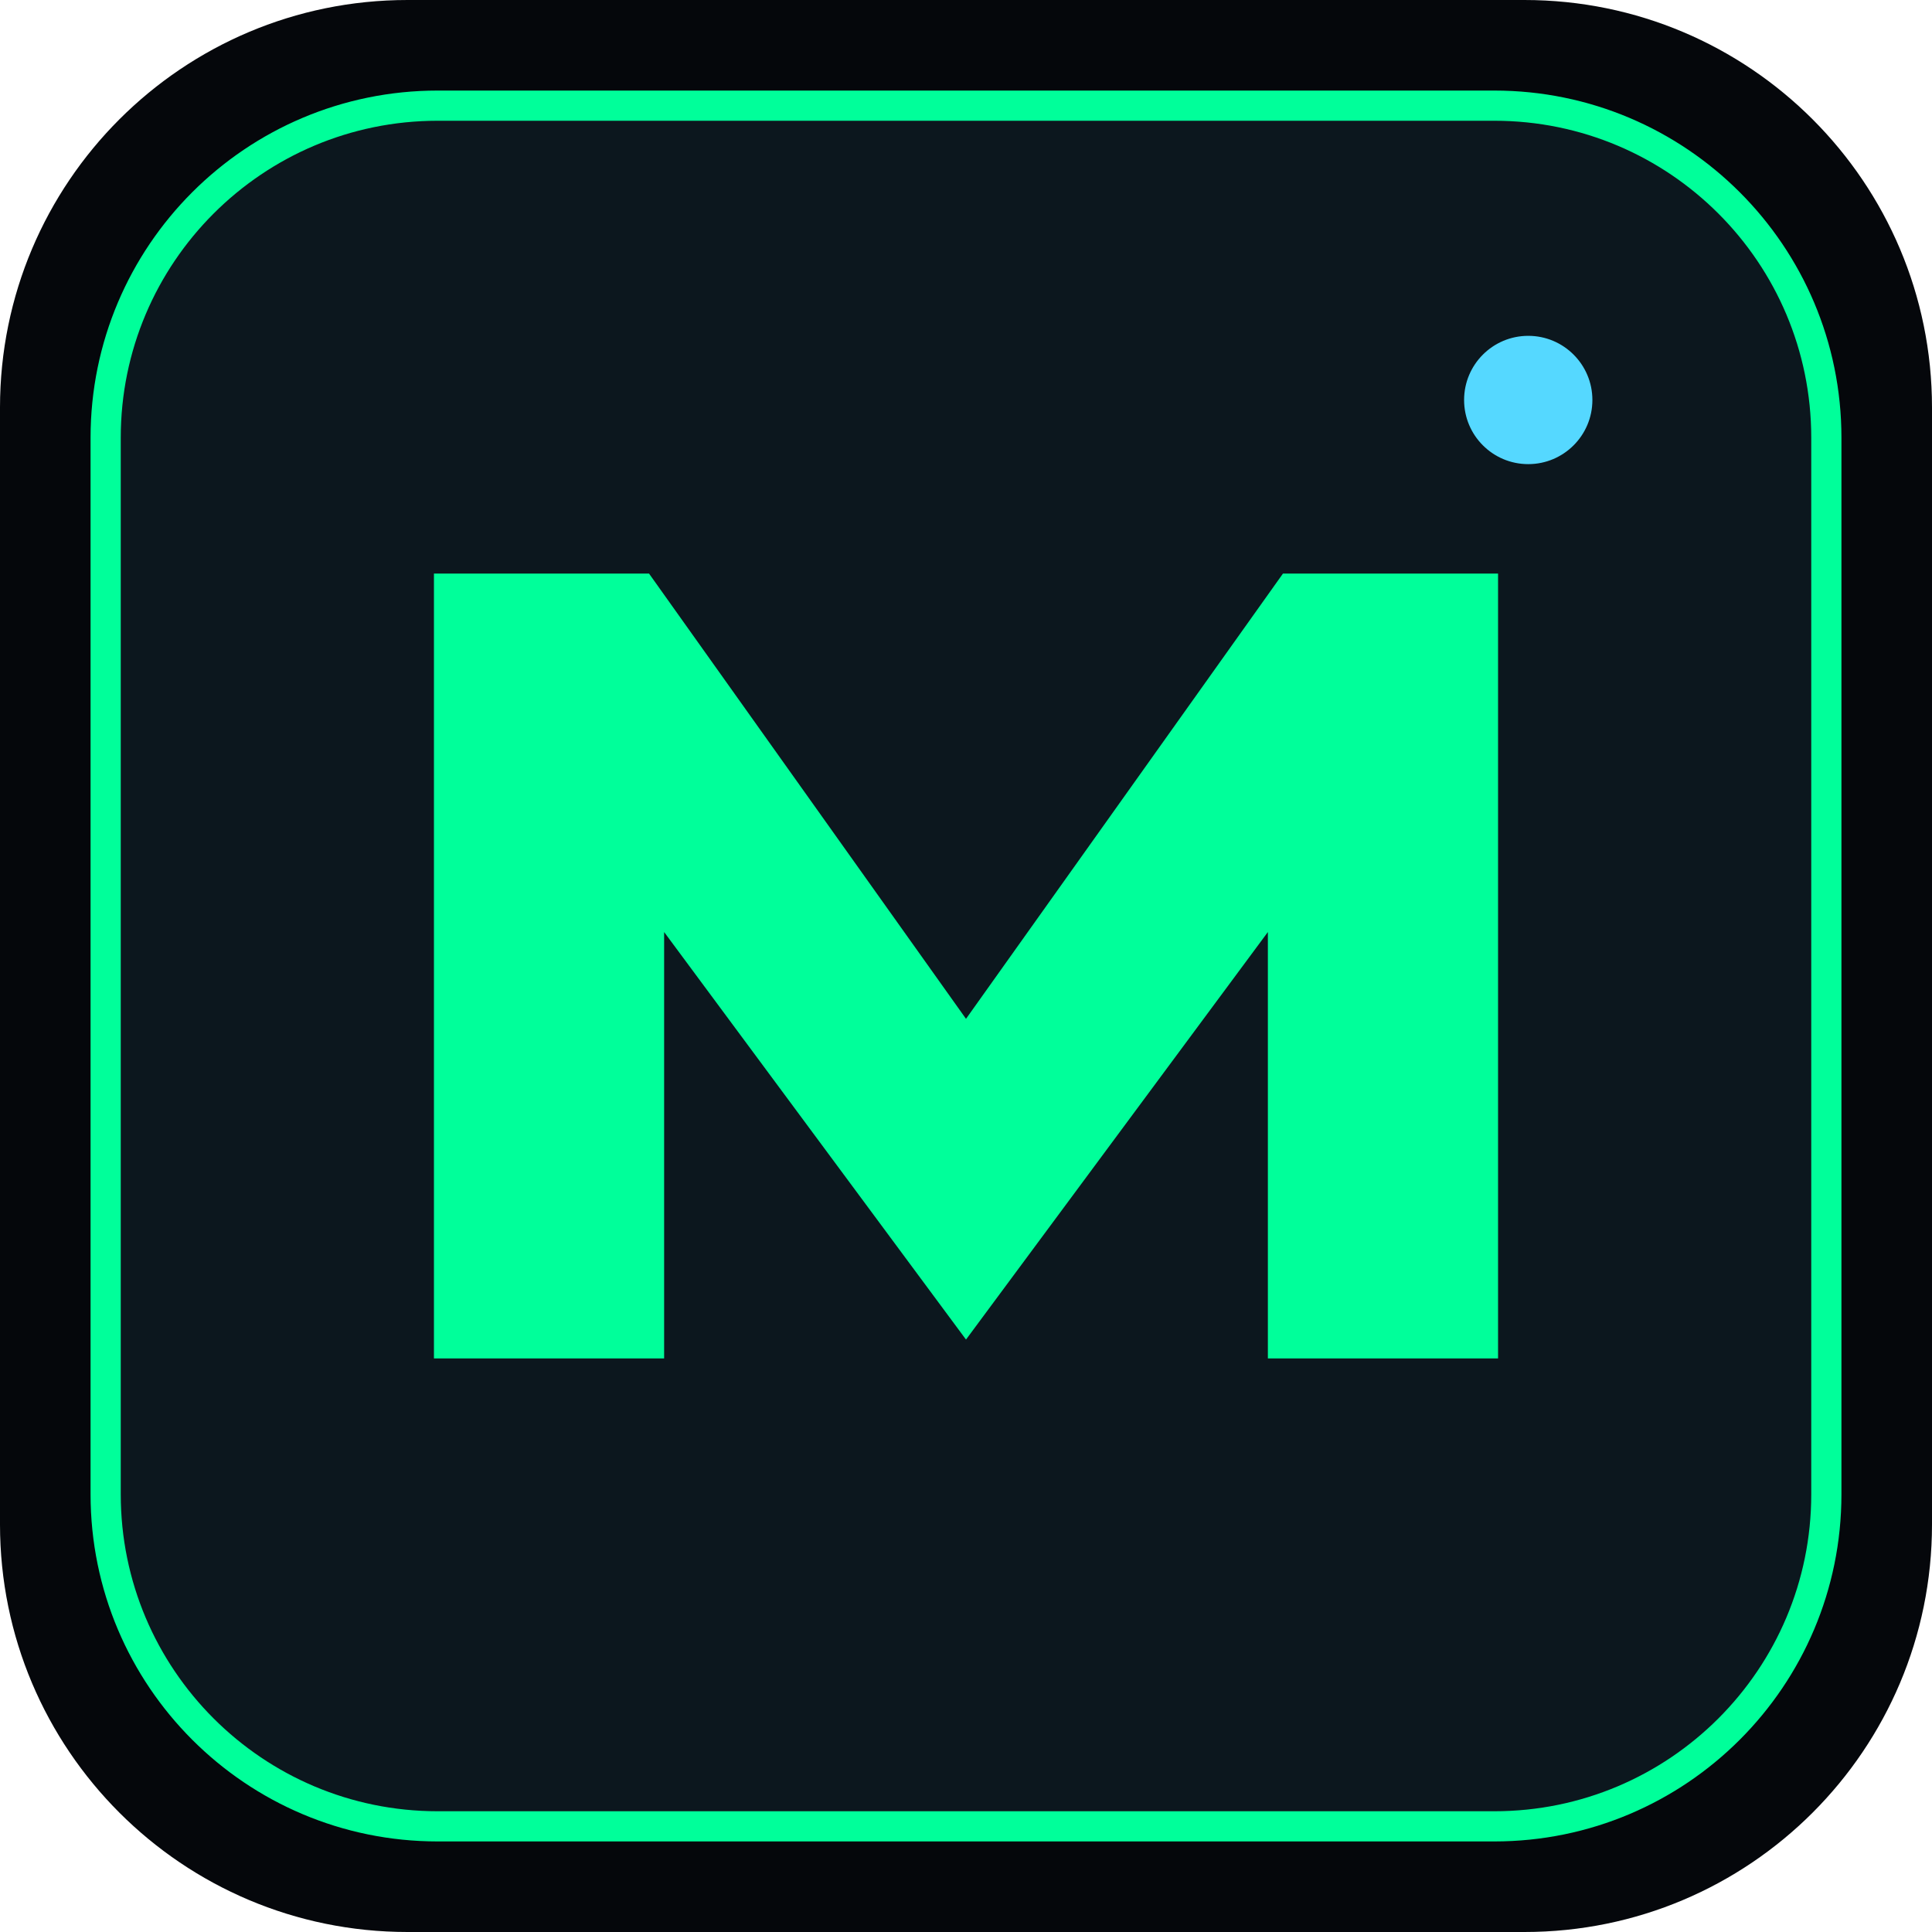
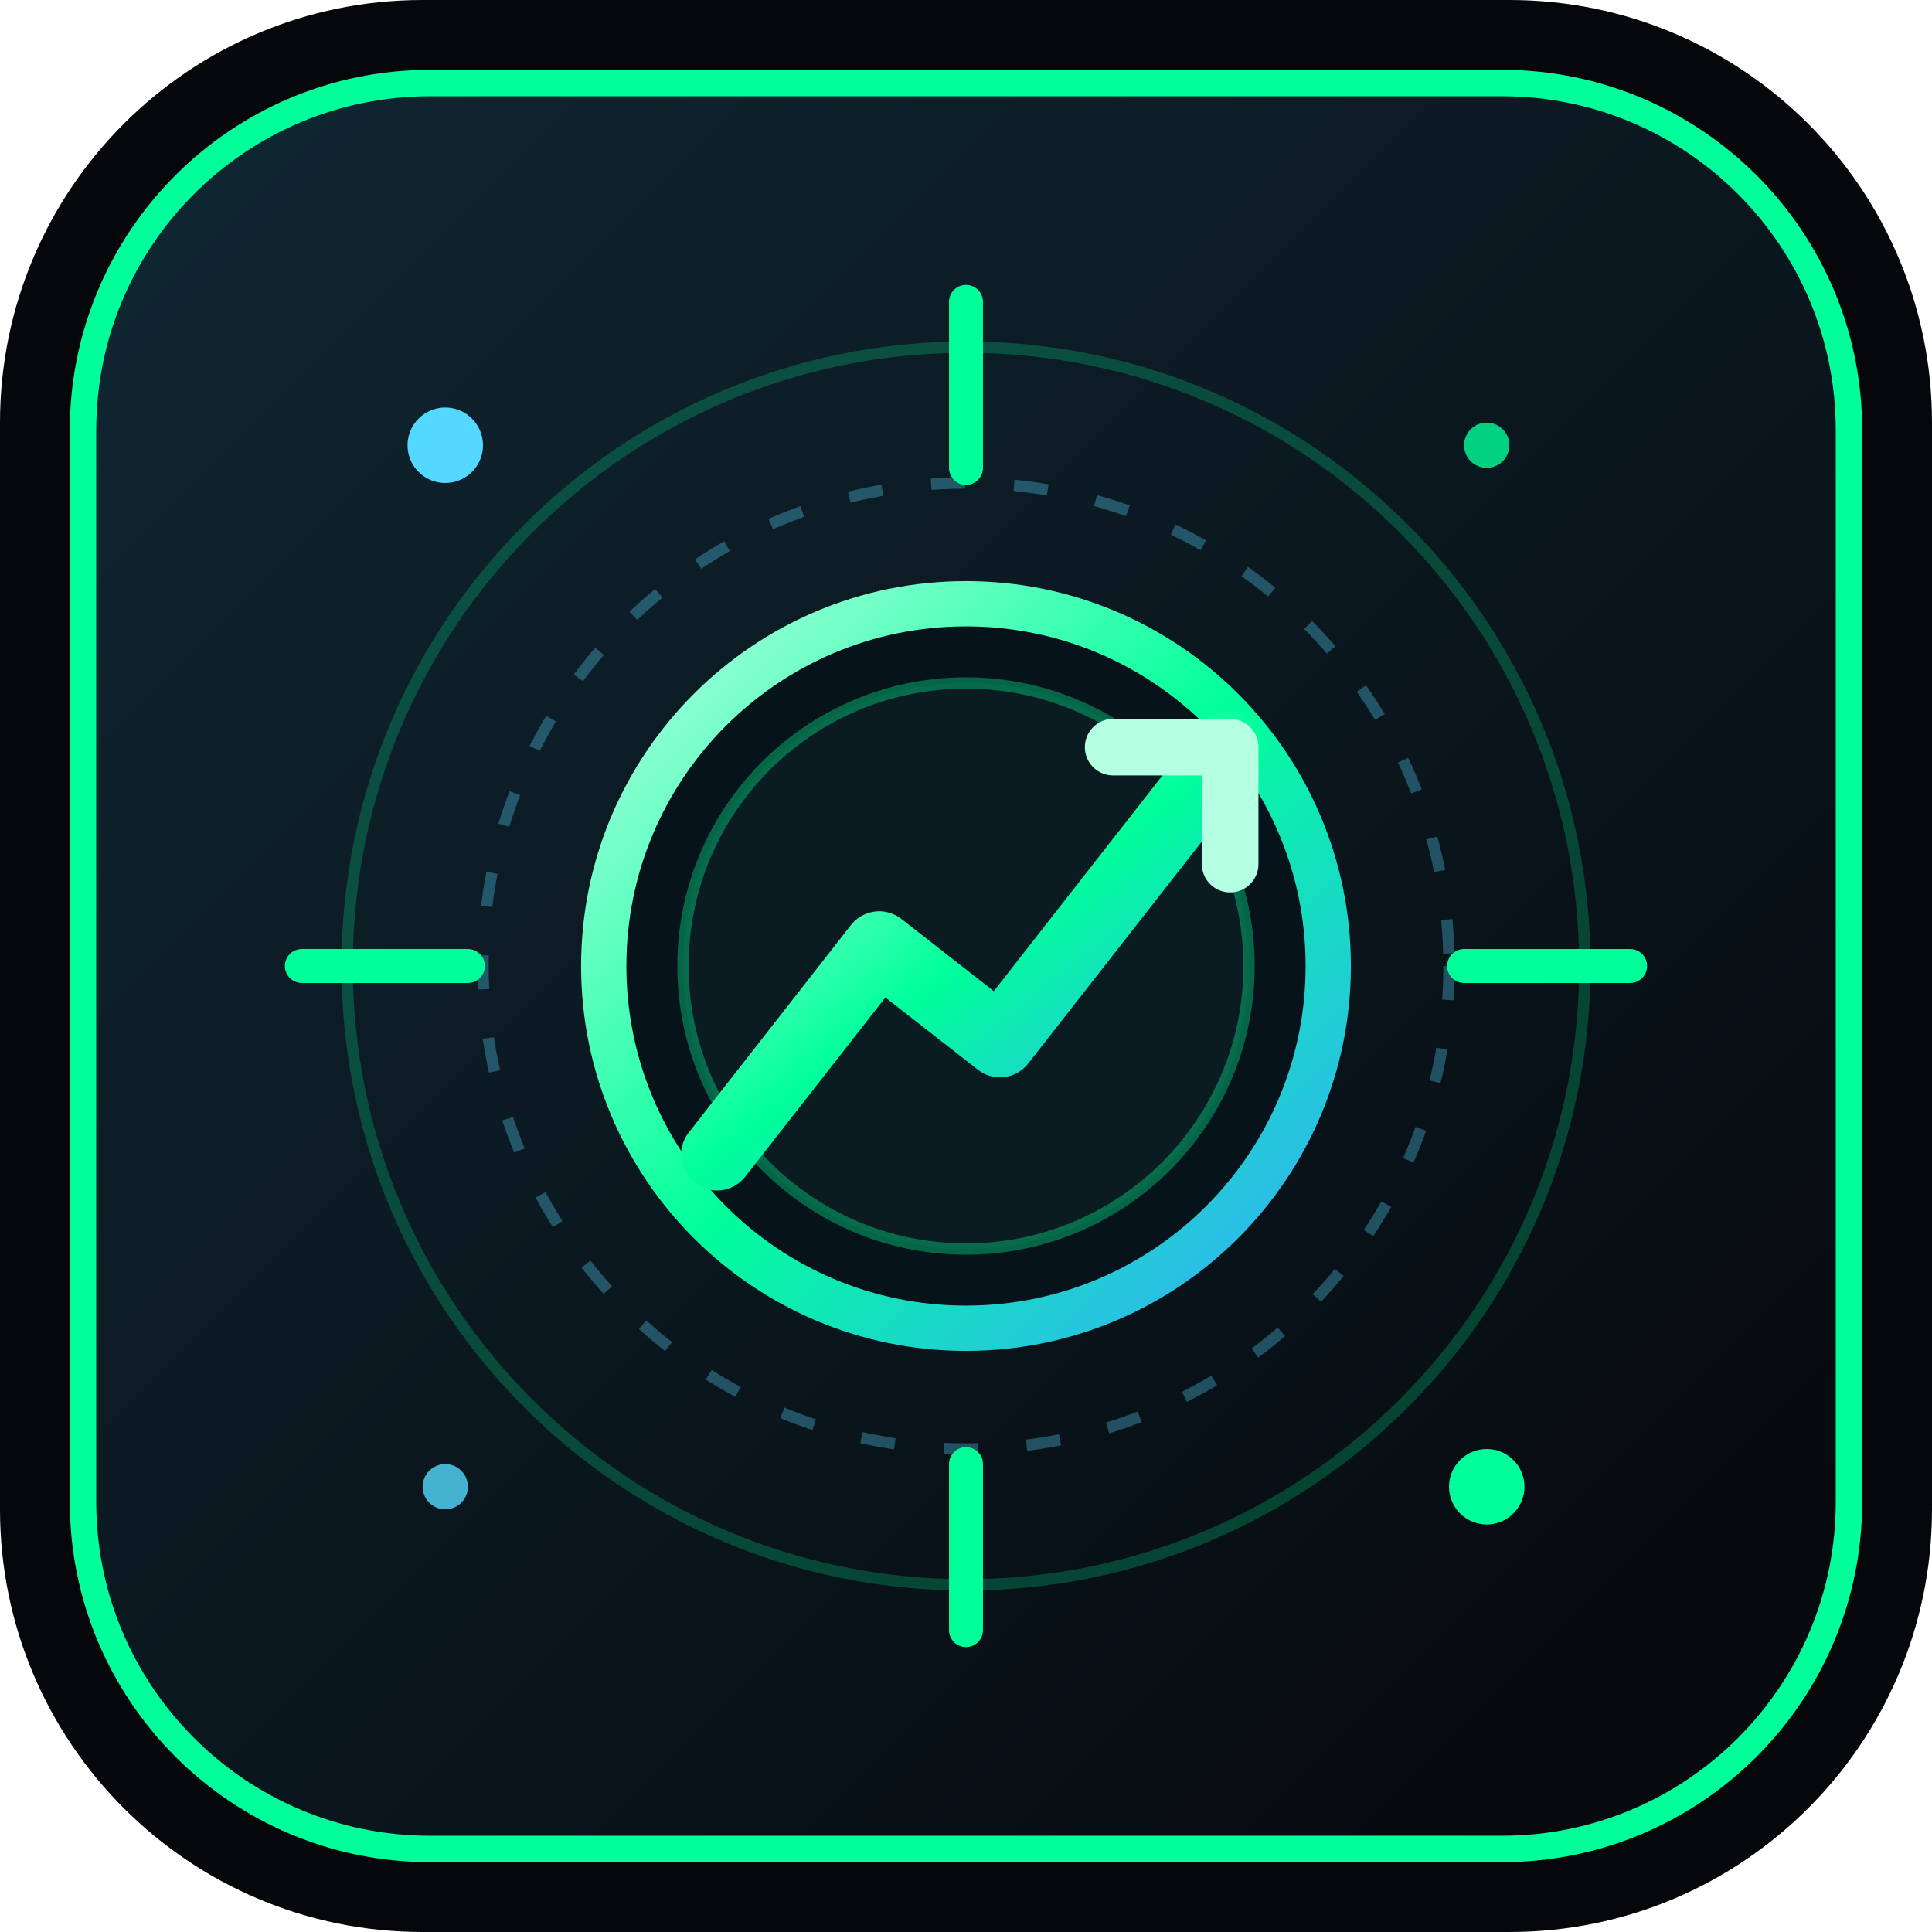
<svg xmlns="http://www.w3.org/2000/svg" viewBox="0 0 512 512">
-   <rect width="512" height="512" rx="108" fill="#05070b" />
-   <rect x="28" y="28" width="456" height="456" rx="88" fill="#0c171e" stroke="#00ff9a" stroke-width="8" />
-   <path d="M115 360V152h57l84 118 84-118h57v208h-61V247l-80 108-80-108v113z" fill="#00ff9a" />
-   <circle cx="405" cy="106" r="17" fill="#55d8ff" />
+   <defs>
+     <linearGradient id="bg" x1="0" y1="0" x2="1" y2="1">
+       <stop offset="0" stop-color="#102733" />
+       <stop offset="1" stop-color="#05070b" />
+     </linearGradient>
+     <linearGradient id="coin" x1="0" y1="0" x2="1" y2="1">
+       <stop offset="0" stop-color="#b5ffe2" />
+       <stop offset="0.5" stop-color="#00ff9a" />
+       <stop offset="1" stop-color="#39a9ff" />
+     </linearGradient>
+   </defs>
+   <rect width="512" height="512" rx="112" fill="#05070b" />
+   <rect x="22" y="22" width="468" height="468" rx="92" fill="url(#bg)" stroke="#00ff9a" stroke-width="7" />
+   <circle cx="256" cy="256" r="164" fill="none" stroke="#00ff9a" stroke-opacity=".22" stroke-width="3" />
+   <circle cx="256" cy="256" r="128" fill="none" stroke="#55d8ff" stroke-opacity=".32" stroke-width="3" stroke-dasharray="9 13" />
+   <path d="M256 80v44M256 388v44M80 256h44M388 256h44" stroke="#00ff9a" stroke-width="9" stroke-linecap="round" />
+   <circle cx="256" cy="256" r="96" fill="#07131a" stroke="url(#coin)" stroke-width="12" />
+   <circle cx="256" cy="256" r="75" fill="#0a1c22" stroke="#00ff9a" stroke-opacity=".35" stroke-width="3" />
+   <path d="M190 306l43-55 32 25 61-78" fill="none" stroke="url(#coin)" stroke-width="19" stroke-linecap="round" stroke-linejoin="round" />
+   <path d="M295 198h31v31" fill="none" stroke="#b5ffe2" stroke-width="15" stroke-linecap="round" stroke-linejoin="round" />
+   <circle cx="118" cy="118" r="10" fill="#55d8ff" />
+   <circle cx="394" cy="394" r="10" fill="#00ff9a" />
+   <circle cx="394" cy="118" r="6" fill="#00ff9a" fill-opacity=".8" />
+   <circle cx="118" cy="394" r="6" fill="#55d8ff" fill-opacity=".8" />
</svg>
